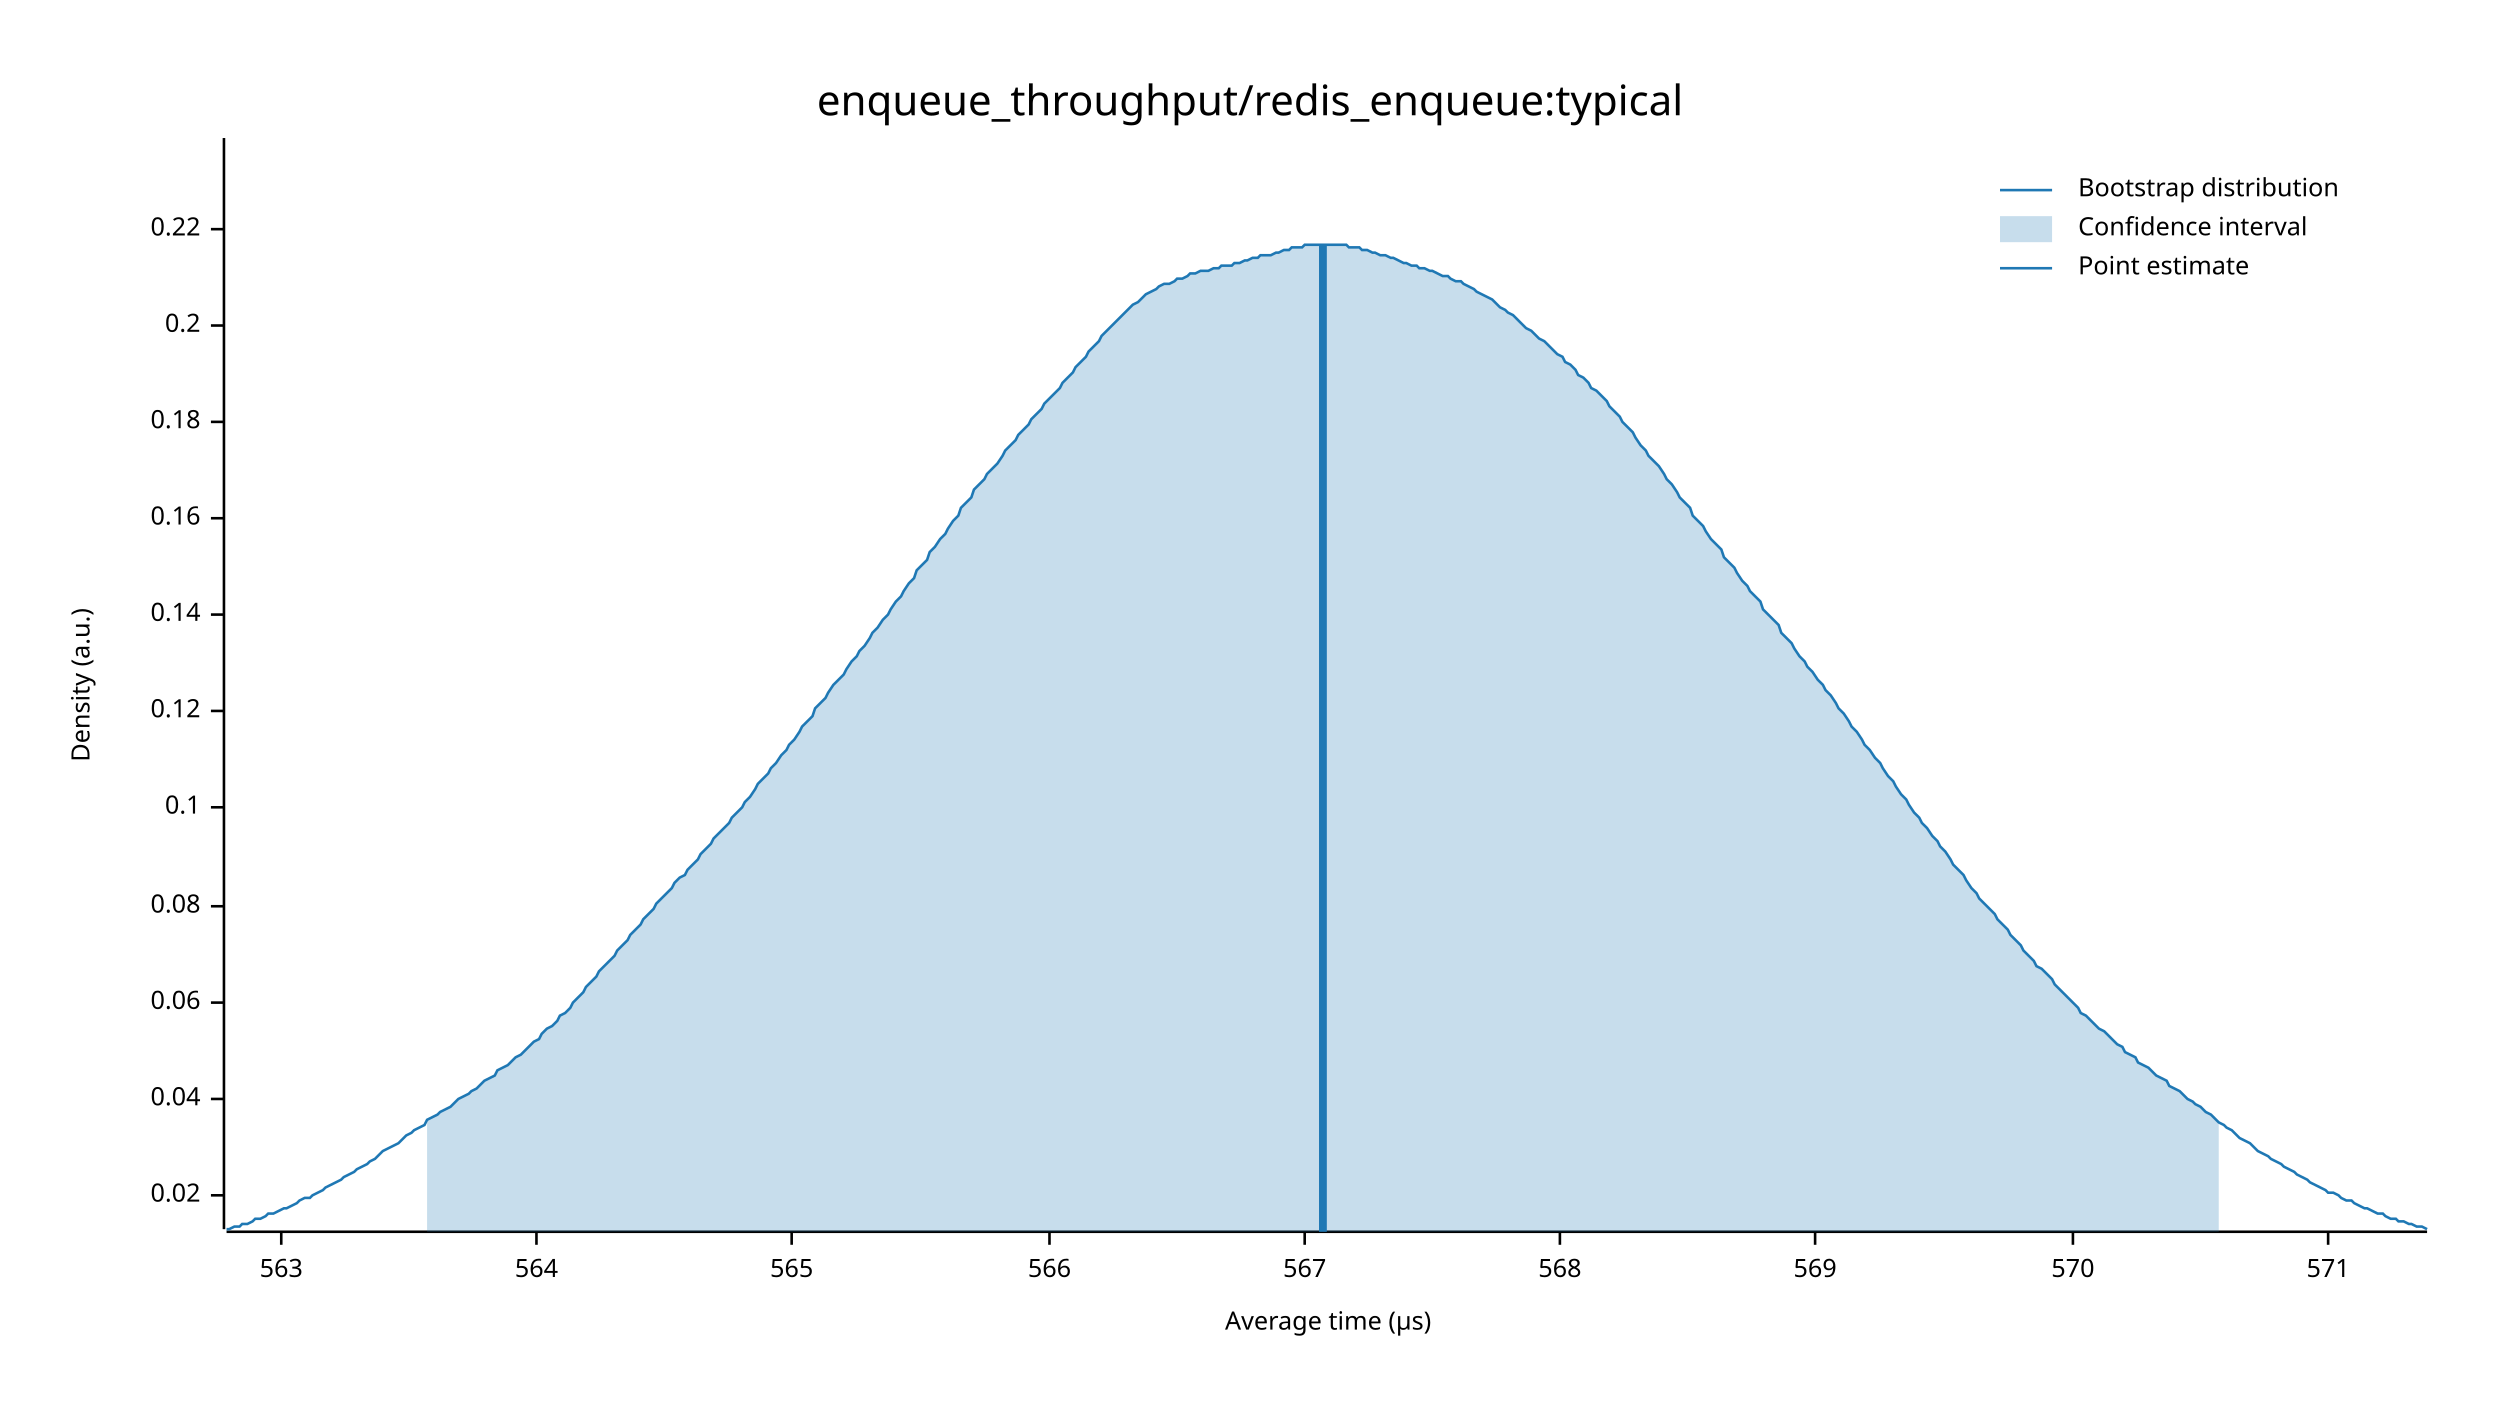
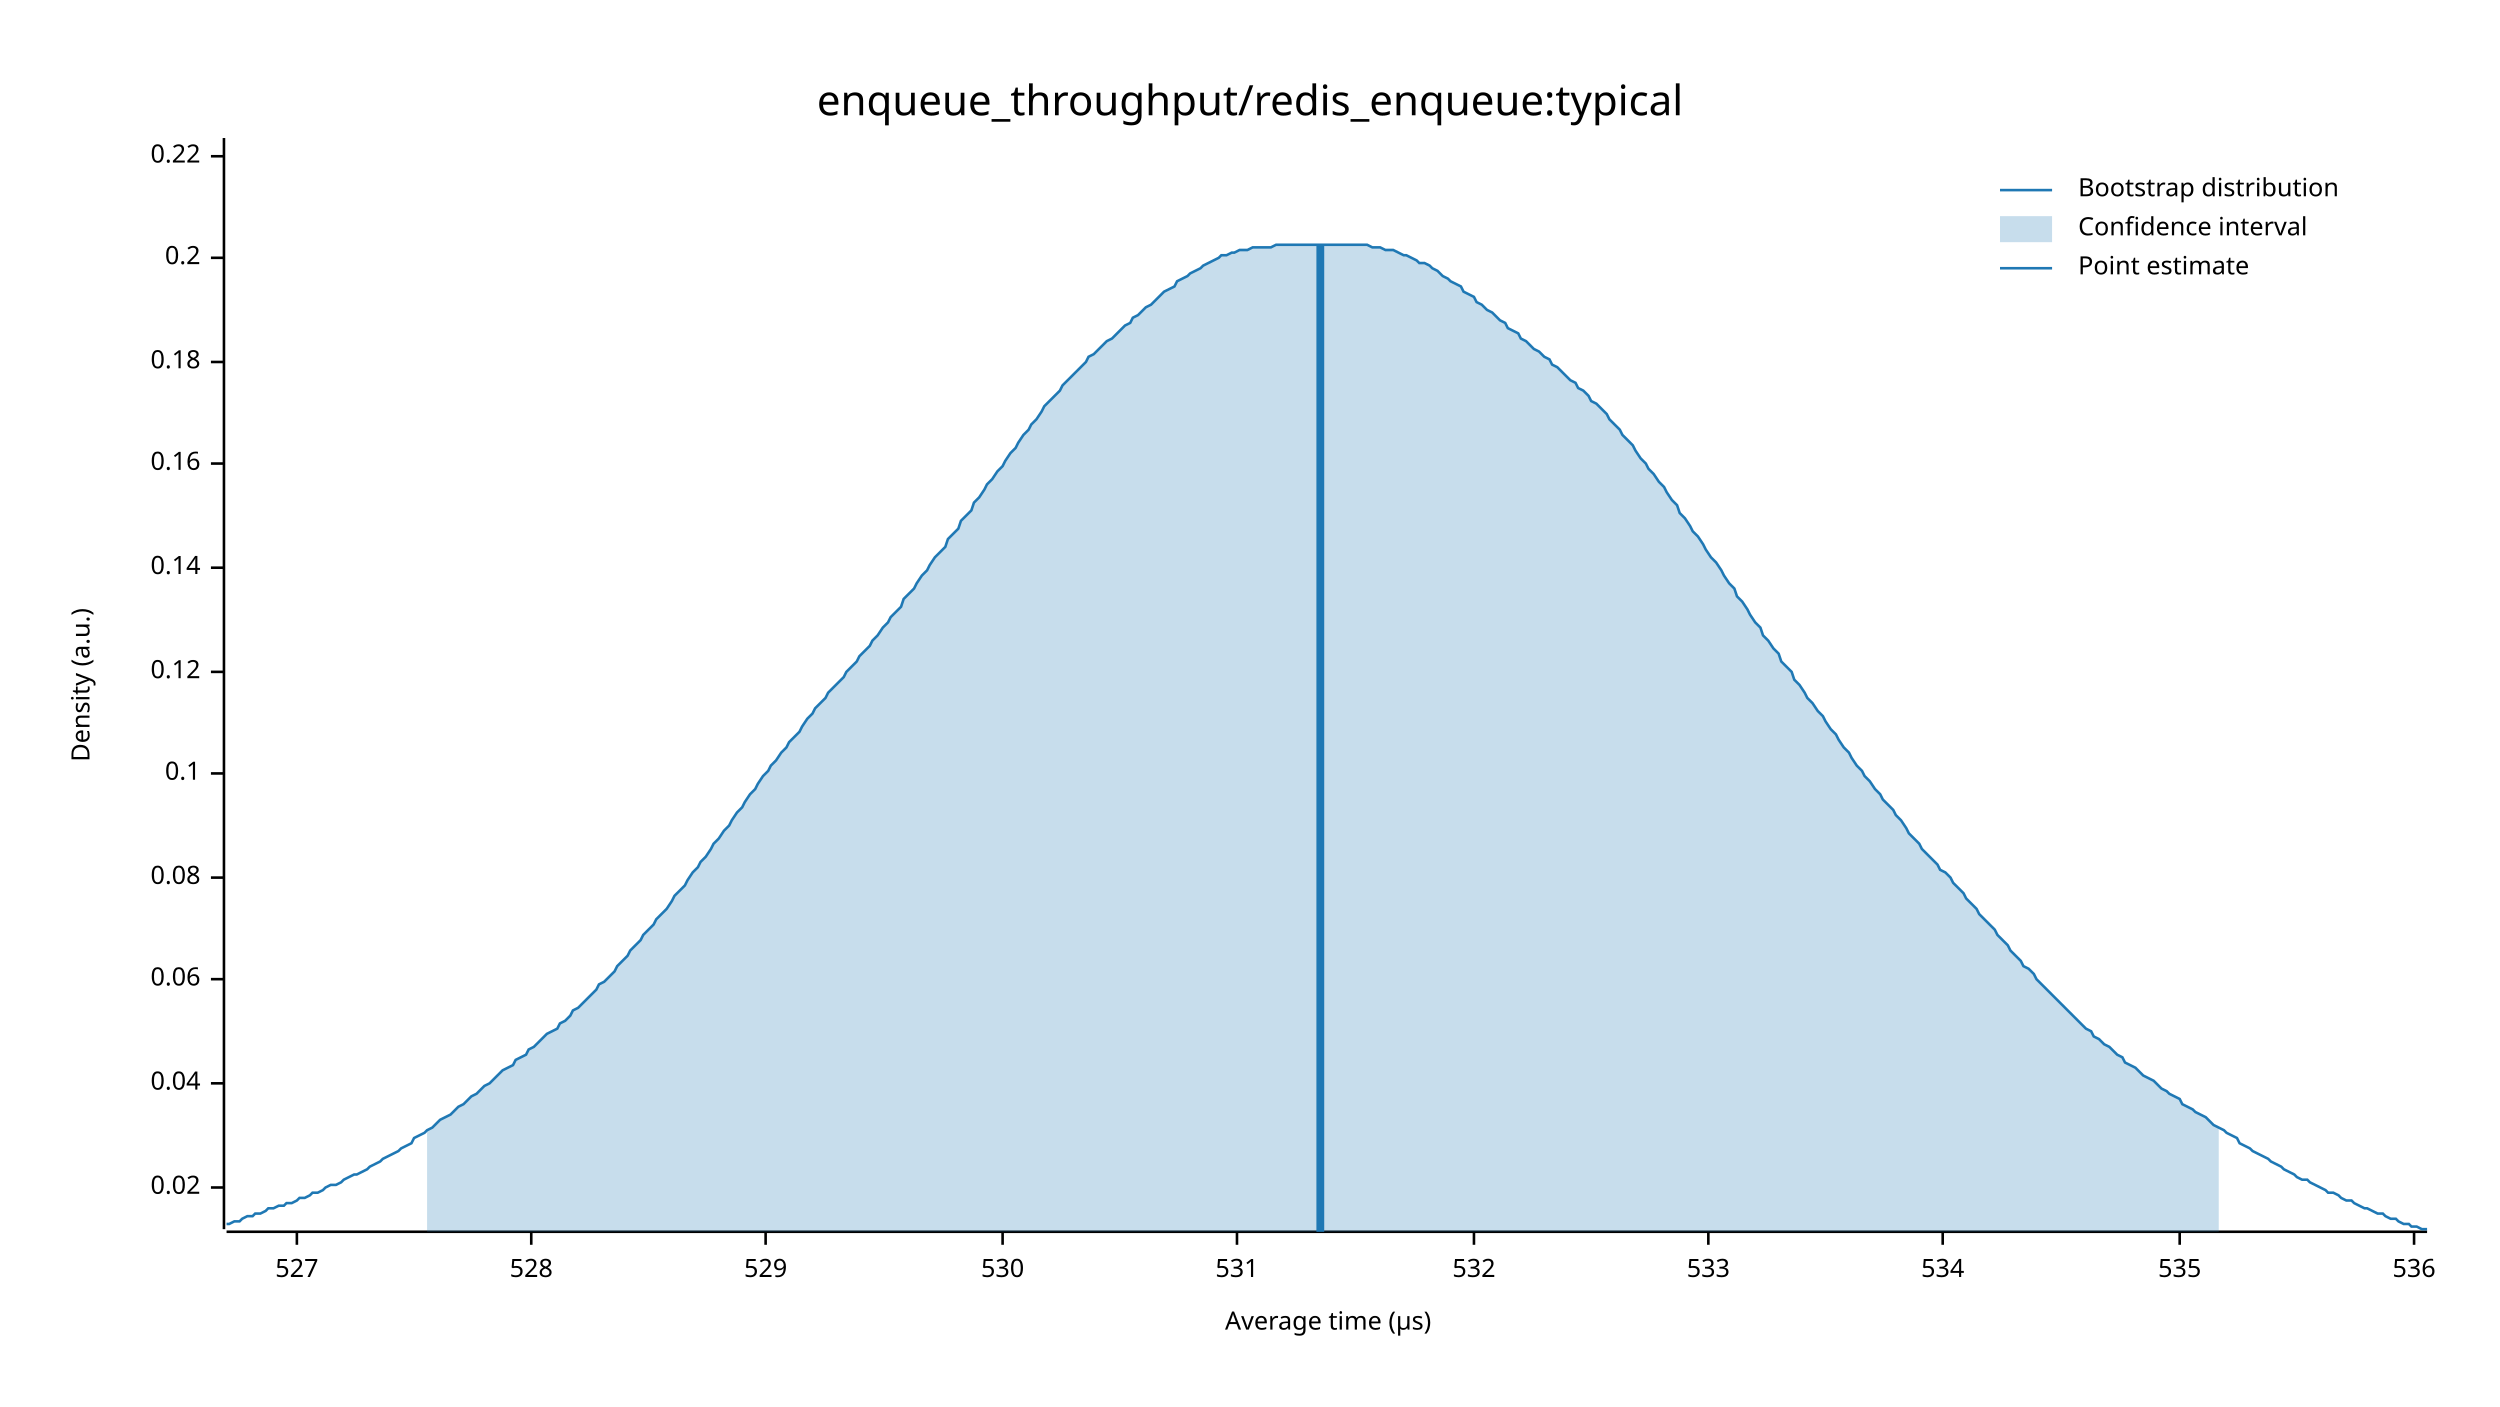
<svg xmlns="http://www.w3.org/2000/svg" width="960" height="540" viewBox="0 0 960 540">
  <text x="480" y="32" dy="0.76em" text-anchor="middle" font-family="sans-serif" font-size="16.129" opacity="1" fill="#000000">
enqueue_throughput/redis_enqueue:typical
</text>
  <text x="27" y="263" dy="0.76em" text-anchor="middle" font-family="sans-serif" font-size="9.677" opacity="1" fill="#000000" transform="rotate(270, 27, 263)">
Density (a.u.)
</text>
  <text x="510" y="513" dy="-0.5ex" text-anchor="middle" font-family="sans-serif" font-size="9.677" opacity="1" fill="#000000">
Average time (µs)
</text>
  <polyline fill="none" opacity="1" stroke="#000000" stroke-width="1" points="86,53 86,472 " />
-   <text x="77" y="459" dy="0.5ex" text-anchor="end" font-family="sans-serif" font-size="9.677" opacity="1" fill="#000000">
+   <text x="77" y="456" dy="0.5ex" text-anchor="end" font-family="sans-serif" font-size="9.677" opacity="1" fill="#000000">
0.02
</text>
-   <polyline fill="none" opacity="1" stroke="#000000" stroke-width="1" points="81,459 86,459 " />
-   <text x="77" y="422" dy="0.5ex" text-anchor="end" font-family="sans-serif" font-size="9.677" opacity="1" fill="#000000">
+   <polyline fill="none" opacity="1" stroke="#000000" stroke-width="1" points="81,456 86,456 " />
+   <text x="77" y="416" dy="0.5ex" text-anchor="end" font-family="sans-serif" font-size="9.677" opacity="1" fill="#000000">
0.04
</text>
-   <polyline fill="none" opacity="1" stroke="#000000" stroke-width="1" points="81,422 86,422 " />
-   <text x="77" y="385" dy="0.5ex" text-anchor="end" font-family="sans-serif" font-size="9.677" opacity="1" fill="#000000">
+   <polyline fill="none" opacity="1" stroke="#000000" stroke-width="1" points="81,416 86,416 " />
+   <text x="77" y="376" dy="0.5ex" text-anchor="end" font-family="sans-serif" font-size="9.677" opacity="1" fill="#000000">
0.06
</text>
-   <polyline fill="none" opacity="1" stroke="#000000" stroke-width="1" points="81,385 86,385 " />
-   <text x="77" y="348" dy="0.5ex" text-anchor="end" font-family="sans-serif" font-size="9.677" opacity="1" fill="#000000">
+   <polyline fill="none" opacity="1" stroke="#000000" stroke-width="1" points="81,376 86,376 " />
+   <text x="77" y="337" dy="0.5ex" text-anchor="end" font-family="sans-serif" font-size="9.677" opacity="1" fill="#000000">
0.08
</text>
-   <polyline fill="none" opacity="1" stroke="#000000" stroke-width="1" points="81,348 86,348 " />
-   <text x="77" y="310" dy="0.5ex" text-anchor="end" font-family="sans-serif" font-size="9.677" opacity="1" fill="#000000">
+   <polyline fill="none" opacity="1" stroke="#000000" stroke-width="1" points="81,337 86,337 " />
+   <text x="77" y="297" dy="0.5ex" text-anchor="end" font-family="sans-serif" font-size="9.677" opacity="1" fill="#000000">
0.1
</text>
-   <polyline fill="none" opacity="1" stroke="#000000" stroke-width="1" points="81,310 86,310 " />
-   <text x="77" y="273" dy="0.5ex" text-anchor="end" font-family="sans-serif" font-size="9.677" opacity="1" fill="#000000">
+   <polyline fill="none" opacity="1" stroke="#000000" stroke-width="1" points="81,297 86,297 " />
+   <text x="77" y="258" dy="0.5ex" text-anchor="end" font-family="sans-serif" font-size="9.677" opacity="1" fill="#000000">
0.12
</text>
-   <polyline fill="none" opacity="1" stroke="#000000" stroke-width="1" points="81,273 86,273 " />
-   <text x="77" y="236" dy="0.5ex" text-anchor="end" font-family="sans-serif" font-size="9.677" opacity="1" fill="#000000">
+   <polyline fill="none" opacity="1" stroke="#000000" stroke-width="1" points="81,258 86,258 " />
+   <text x="77" y="218" dy="0.5ex" text-anchor="end" font-family="sans-serif" font-size="9.677" opacity="1" fill="#000000">
0.14
</text>
-   <polyline fill="none" opacity="1" stroke="#000000" stroke-width="1" points="81,236 86,236 " />
-   <text x="77" y="199" dy="0.5ex" text-anchor="end" font-family="sans-serif" font-size="9.677" opacity="1" fill="#000000">
+   <polyline fill="none" opacity="1" stroke="#000000" stroke-width="1" points="81,218 86,218 " />
+   <text x="77" y="178" dy="0.5ex" text-anchor="end" font-family="sans-serif" font-size="9.677" opacity="1" fill="#000000">
0.16
</text>
-   <polyline fill="none" opacity="1" stroke="#000000" stroke-width="1" points="81,199 86,199 " />
-   <text x="77" y="162" dy="0.5ex" text-anchor="end" font-family="sans-serif" font-size="9.677" opacity="1" fill="#000000">
+   <polyline fill="none" opacity="1" stroke="#000000" stroke-width="1" points="81,178 86,178 " />
+   <text x="77" y="139" dy="0.5ex" text-anchor="end" font-family="sans-serif" font-size="9.677" opacity="1" fill="#000000">
0.18
</text>
-   <polyline fill="none" opacity="1" stroke="#000000" stroke-width="1" points="81,162 86,162 " />
-   <text x="77" y="125" dy="0.5ex" text-anchor="end" font-family="sans-serif" font-size="9.677" opacity="1" fill="#000000">
+   <polyline fill="none" opacity="1" stroke="#000000" stroke-width="1" points="81,139 86,139 " />
+   <text x="77" y="99" dy="0.5ex" text-anchor="end" font-family="sans-serif" font-size="9.677" opacity="1" fill="#000000">
0.2
</text>
-   <polyline fill="none" opacity="1" stroke="#000000" stroke-width="1" points="81,125 86,125 " />
-   <text x="77" y="88" dy="0.5ex" text-anchor="end" font-family="sans-serif" font-size="9.677" opacity="1" fill="#000000">
+   <polyline fill="none" opacity="1" stroke="#000000" stroke-width="1" points="81,99 86,99 " />
+   <text x="77" y="60" dy="0.5ex" text-anchor="end" font-family="sans-serif" font-size="9.677" opacity="1" fill="#000000">
0.22
</text>
-   <polyline fill="none" opacity="1" stroke="#000000" stroke-width="1" points="81,88 86,88 " />
+   <polyline fill="none" opacity="1" stroke="#000000" stroke-width="1" points="81,60 86,60 " />
  <polyline fill="none" opacity="1" stroke="#000000" stroke-width="1" points="87,473 932,473 " />
-   <text x="108" y="483" dy="0.76em" text-anchor="middle" font-family="sans-serif" font-size="9.677" opacity="1" fill="#000000">
- 563
+   <text x="114" y="483" dy="0.76em" text-anchor="middle" font-family="sans-serif" font-size="9.677" opacity="1" fill="#000000">
+ 527
</text>
-   <polyline fill="none" opacity="1" stroke="#000000" stroke-width="1" points="108,473 108,478 " />
-   <text x="206" y="483" dy="0.76em" text-anchor="middle" font-family="sans-serif" font-size="9.677" opacity="1" fill="#000000">
- 564
+   <polyline fill="none" opacity="1" stroke="#000000" stroke-width="1" points="114,473 114,478 " />
+   <text x="204" y="483" dy="0.76em" text-anchor="middle" font-family="sans-serif" font-size="9.677" opacity="1" fill="#000000">
+ 528
</text>
-   <polyline fill="none" opacity="1" stroke="#000000" stroke-width="1" points="206,473 206,478 " />
-   <text x="304" y="483" dy="0.76em" text-anchor="middle" font-family="sans-serif" font-size="9.677" opacity="1" fill="#000000">
- 565
+   <polyline fill="none" opacity="1" stroke="#000000" stroke-width="1" points="204,473 204,478 " />
+   <text x="294" y="483" dy="0.76em" text-anchor="middle" font-family="sans-serif" font-size="9.677" opacity="1" fill="#000000">
+ 529
</text>
-   <polyline fill="none" opacity="1" stroke="#000000" stroke-width="1" points="304,473 304,478 " />
-   <text x="403" y="483" dy="0.76em" text-anchor="middle" font-family="sans-serif" font-size="9.677" opacity="1" fill="#000000">
- 566
+   <polyline fill="none" opacity="1" stroke="#000000" stroke-width="1" points="294,473 294,478 " />
+   <text x="385" y="483" dy="0.76em" text-anchor="middle" font-family="sans-serif" font-size="9.677" opacity="1" fill="#000000">
+ 530
</text>
-   <polyline fill="none" opacity="1" stroke="#000000" stroke-width="1" points="403,473 403,478 " />
-   <text x="501" y="483" dy="0.76em" text-anchor="middle" font-family="sans-serif" font-size="9.677" opacity="1" fill="#000000">
- 567
+   <polyline fill="none" opacity="1" stroke="#000000" stroke-width="1" points="385,473 385,478 " />
+   <text x="475" y="483" dy="0.76em" text-anchor="middle" font-family="sans-serif" font-size="9.677" opacity="1" fill="#000000">
+ 531
</text>
-   <polyline fill="none" opacity="1" stroke="#000000" stroke-width="1" points="501,473 501,478 " />
-   <text x="599" y="483" dy="0.76em" text-anchor="middle" font-family="sans-serif" font-size="9.677" opacity="1" fill="#000000">
- 568
+   <polyline fill="none" opacity="1" stroke="#000000" stroke-width="1" points="475,473 475,478 " />
+   <text x="566" y="483" dy="0.76em" text-anchor="middle" font-family="sans-serif" font-size="9.677" opacity="1" fill="#000000">
+ 532
</text>
-   <polyline fill="none" opacity="1" stroke="#000000" stroke-width="1" points="599,473 599,478 " />
-   <text x="697" y="483" dy="0.76em" text-anchor="middle" font-family="sans-serif" font-size="9.677" opacity="1" fill="#000000">
- 569
+   <polyline fill="none" opacity="1" stroke="#000000" stroke-width="1" points="566,473 566,478 " />
+   <text x="656" y="483" dy="0.76em" text-anchor="middle" font-family="sans-serif" font-size="9.677" opacity="1" fill="#000000">
+ 533
</text>
-   <polyline fill="none" opacity="1" stroke="#000000" stroke-width="1" points="697,473 697,478 " />
-   <text x="796" y="483" dy="0.76em" text-anchor="middle" font-family="sans-serif" font-size="9.677" opacity="1" fill="#000000">
- 570
+   <polyline fill="none" opacity="1" stroke="#000000" stroke-width="1" points="656,473 656,478 " />
+   <text x="746" y="483" dy="0.76em" text-anchor="middle" font-family="sans-serif" font-size="9.677" opacity="1" fill="#000000">
+ 534
</text>
-   <polyline fill="none" opacity="1" stroke="#000000" stroke-width="1" points="796,473 796,478 " />
-   <text x="894" y="483" dy="0.76em" text-anchor="middle" font-family="sans-serif" font-size="9.677" opacity="1" fill="#000000">
- 571
+   <polyline fill="none" opacity="1" stroke="#000000" stroke-width="1" points="746,473 746,478 " />
+   <text x="837" y="483" dy="0.76em" text-anchor="middle" font-family="sans-serif" font-size="9.677" opacity="1" fill="#000000">
+ 535
</text>
-   <polyline fill="none" opacity="1" stroke="#000000" stroke-width="1" points="894,473 894,478 " />
-   <polyline fill="none" opacity="1" stroke="#1F78B4" stroke-width="1" points="87,472 88,472 90,471 92,471 93,470 95,470 97,469 98,468 100,468 102,467 103,466 105,466 107,465 109,464 110,464 112,463 114,462 115,461 117,460 119,460 120,459 122,458 124,457 125,456 127,455 129,454 131,453 132,452 134,451 136,450 137,449 139,448 141,447 142,446 144,445 146,443 147,442 149,441 151,440 153,439 154,438 156,436 158,435 159,434 161,433 163,432 164,430 166,429 168,428 169,427 171,426 173,425 175,423 176,422 178,421 180,420 181,419 183,418 185,416 186,415 188,414 190,413 191,411 193,410 195,409 197,407 198,406 200,405 202,403 203,402 205,400 207,399 208,397 210,395 212,394 214,392 215,390 217,389 219,387 220,385 222,383 224,381 225,379 227,377 229,375 230,373 232,371 234,369 236,367 237,365 239,363 241,361 242,359 244,357 246,355 247,353 249,351 251,349 252,347 254,345 256,343 258,341 259,339 261,337 263,336 264,334 266,332 268,330 269,328 271,326 273,324 274,322 276,320 278,318 280,316 281,314 283,312 285,310 286,308 288,306 290,303 291,301 293,299 295,297 296,295 298,293 300,290 302,288 303,286 305,284 307,281 308,279 310,277 312,275 313,272 315,270 317,268 318,266 320,263 322,261 324,259 325,257 327,254 329,252 330,250 332,248 334,245 335,243 337,241 339,238 341,236 342,234 344,231 346,229 347,227 349,224 351,222 352,219 354,217 356,215 357,212 359,210 361,207 363,205 364,203 366,200 368,198 369,195 371,193 373,191 374,188 376,186 378,184 379,182 381,180 383,178 385,175 386,173 388,171 390,169 391,167 393,165 395,163 396,161 398,159 400,157 401,155 403,153 405,151 407,149 408,147 410,145 412,143 413,141 415,139 417,137 418,135 420,133 422,131 423,129 425,127 427,125 429,123 430,122 432,120 434,118 435,117 437,116 439,114 440,113 442,112 444,111 445,110 447,109 449,109 451,108 452,107 454,107 456,106 457,105 459,105 461,104 462,104 464,104 466,103 468,103 469,102 471,102 473,102 474,101 476,101 478,100 479,100 481,99 483,99 484,98 486,98 488,98 490,97 491,97 493,96 495,96 496,95 498,95 500,95 501,94 503,94 505,94 506,94 508,94 510,94 512,94 513,94 515,94 517,94 518,95 520,95 522,95 523,96 525,96 527,97 528,97 530,98 532,98 534,99 535,99 537,100 539,101 540,101 542,102 544,102 545,103 547,103 549,104 550,104 552,105 554,106 556,106 557,107 559,108 561,108 562,109 564,110 566,111 567,112 569,113 571,114 573,115 574,116 576,118 578,119 579,120 581,121 583,123 584,124 586,126 588,127 589,128 591,130 593,131 595,133 596,134 598,136 600,137 601,139 603,140 605,142 606,144 608,145 610,147 611,149 613,150 615,152 617,154 618,156 620,158 622,160 623,162 625,164 627,166 628,168 630,171 632,173 633,175 635,177 637,179 639,182 640,184 642,186 644,189 645,191 647,193 649,195 650,198 652,200 654,202 655,204 657,207 659,209 661,211 662,214 664,216 666,218 667,220 669,223 671,225 672,227 674,229 676,231 677,234 679,236 681,238 683,240 684,243 686,245 688,247 689,249 691,252 693,254 694,256 696,258 698,261 700,263 701,265 703,267 705,270 706,272 708,274 710,277 711,279 713,281 715,284 716,286 718,288 720,291 722,293 723,295 725,298 727,300 728,302 730,305 732,307 733,309 735,312 737,314 738,316 740,318 742,321 744,323 745,325 747,327 749,330 750,332 752,334 754,336 755,338 757,341 759,343 760,345 762,347 764,349 766,351 767,353 769,355 771,357 772,359 774,361 776,363 777,365 779,367 781,369 782,371 784,372 786,374 788,376 789,378 791,380 793,382 794,383 796,385 798,387 799,389 801,390 803,392 804,393 806,395 808,396 810,398 811,399 813,401 815,402 816,404 818,405 820,406 821,408 823,409 825,410 827,412 828,413 830,414 832,415 833,417 835,418 837,419 838,420 840,422 842,423 843,424 845,425 847,427 849,428 850,429 852,431 854,432 855,433 857,434 859,436 860,437 862,438 864,439 865,440 867,442 869,443 871,444 872,445 874,446 876,447 877,448 879,449 881,450 882,451 884,452 886,453 887,454 889,455 891,456 893,457 894,458 896,458 898,459 899,460 901,461 903,461 904,462 906,463 908,464 909,464 911,465 913,466 915,466 916,467 918,468 920,468 921,469 923,469 925,470 926,470 928,471 930,471 932,472 " />
-   <polygon opacity="0.25" fill="#1F78B4" points="164,430 166,429 168,428 169,427 171,426 173,425 175,423 176,422 178,421 180,420 181,419 183,418 185,416 186,415 188,414 190,413 191,411 193,410 195,409 197,407 198,406 200,405 202,403 203,402 205,400 207,399 208,397 210,395 212,394 214,392 215,390 217,389 219,387 220,385 222,383 224,381 225,379 227,377 229,375 230,373 232,371 234,369 236,367 237,365 239,363 241,361 242,359 244,357 246,355 247,353 249,351 251,349 252,347 254,345 256,343 258,341 259,339 261,337 263,336 264,334 266,332 268,330 269,328 271,326 273,324 274,322 276,320 278,318 280,316 281,314 283,312 285,310 286,308 288,306 290,303 291,301 293,299 295,297 296,295 298,293 300,290 302,288 303,286 305,284 307,281 308,279 310,277 312,275 313,272 315,270 317,268 318,266 320,263 322,261 324,259 325,257 327,254 329,252 330,250 332,248 334,245 335,243 337,241 339,238 341,236 342,234 344,231 346,229 347,227 349,224 351,222 352,219 354,217 356,215 357,212 359,210 361,207 363,205 364,203 366,200 368,198 369,195 371,193 373,191 374,188 376,186 378,184 379,182 381,180 383,178 385,175 386,173 388,171 390,169 391,167 393,165 395,163 396,161 398,159 400,157 401,155 403,153 405,151 407,149 408,147 410,145 412,143 413,141 415,139 417,137 418,135 420,133 422,131 423,129 425,127 427,125 429,123 430,122 432,120 434,118 435,117 437,116 439,114 440,113 442,112 444,111 445,110 447,109 449,109 451,108 452,107 454,107 456,106 457,105 459,105 461,104 462,104 464,104 466,103 468,103 469,102 471,102 473,102 474,101 476,101 478,100 479,100 481,99 483,99 484,98 486,98 488,98 490,97 491,97 493,96 495,96 496,95 498,95 500,95 501,94 503,94 505,94 506,94 508,94 510,94 512,94 513,94 515,94 517,94 518,95 520,95 522,95 523,96 525,96 527,97 528,97 530,98 532,98 534,99 535,99 537,100 539,101 540,101 542,102 544,102 545,103 547,103 549,104 550,104 552,105 554,106 556,106 557,107 559,108 561,108 562,109 564,110 566,111 567,112 569,113 571,114 573,115 574,116 576,118 578,119 579,120 581,121 583,123 584,124 586,126 588,127 589,128 591,130 593,131 595,133 596,134 598,136 600,137 601,139 603,140 605,142 606,144 608,145 610,147 611,149 613,150 615,152 617,154 618,156 620,158 622,160 623,162 625,164 627,166 628,168 630,171 632,173 633,175 635,177 637,179 639,182 640,184 642,186 644,189 645,191 647,193 649,195 650,198 652,200 654,202 655,204 657,207 659,209 661,211 662,214 664,216 666,218 667,220 669,223 671,225 672,227 674,229 676,231 677,234 679,236 681,238 683,240 684,243 686,245 688,247 689,249 691,252 693,254 694,256 696,258 698,261 700,263 701,265 703,267 705,270 706,272 708,274 710,277 711,279 713,281 715,284 716,286 718,288 720,291 722,293 723,295 725,298 727,300 728,302 730,305 732,307 733,309 735,312 737,314 738,316 740,318 742,321 744,323 745,325 747,327 749,330 750,332 752,334 754,336 755,338 757,341 759,343 760,345 762,347 764,349 766,351 767,353 769,355 771,357 772,359 774,361 776,363 777,365 779,367 781,369 782,371 784,372 786,374 788,376 789,378 791,380 793,382 794,383 796,385 798,387 799,389 801,390 803,392 804,393 806,395 808,396 810,398 811,399 813,401 815,402 816,404 818,405 820,406 821,408 823,409 825,410 827,412 828,413 830,414 832,415 833,417 835,418 837,419 838,420 840,422 842,423 843,424 845,425 847,427 849,428 850,429 852,431 852,473 164,473 " />
-   <polyline fill="none" opacity="1" stroke="#1F78B4" stroke-width="3" points="508,473 508,94 " />
+   <polyline fill="none" opacity="1" stroke="#000000" stroke-width="1" points="837,473 837,478 " />
+   <text x="927" y="483" dy="0.76em" text-anchor="middle" font-family="sans-serif" font-size="9.677" opacity="1" fill="#000000">
+ 536
+ </text>
+   <polyline fill="none" opacity="1" stroke="#000000" stroke-width="1" points="927,473 927,478 " />
+   <polyline fill="none" opacity="1" stroke="#1F78B4" stroke-width="1" points="87,470 88,470 90,469 92,469 93,468 95,467 97,467 98,466 100,466 102,465 103,464 105,464 107,463 109,463 110,462 112,462 114,461 115,460 117,460 119,459 120,458 122,458 124,457 125,456 127,455 129,455 131,454 132,453 134,452 136,451 137,451 139,450 141,449 142,448 144,447 146,446 147,445 149,444 151,443 153,442 154,441 156,440 158,439 159,437 161,436 163,435 164,434 166,433 168,431 169,430 171,429 173,428 175,426 176,425 178,424 180,422 181,421 183,420 185,418 186,417 188,416 190,414 191,413 193,411 195,410 197,409 198,407 200,406 202,405 203,403 205,402 207,400 208,399 210,397 212,396 214,395 215,393 217,392 219,390 220,388 222,387 224,385 225,384 227,382 229,380 230,378 232,377 234,375 236,373 237,371 239,369 241,367 242,365 244,363 246,361 247,359 249,357 251,355 252,353 254,351 256,349 258,346 259,344 261,342 263,340 264,338 266,335 268,333 269,331 271,329 273,326 274,324 276,322 278,319 280,317 281,315 283,312 285,310 286,308 288,305 290,303 291,301 293,298 295,296 296,294 298,292 300,289 302,287 303,285 305,283 307,281 308,279 310,276 312,274 313,272 315,270 317,268 318,266 320,264 322,262 324,260 325,258 327,256 329,254 330,252 332,250 334,248 335,246 337,244 339,241 341,239 342,237 344,235 346,233 347,230 349,228 351,226 352,224 354,221 356,219 357,217 359,214 361,212 363,210 364,207 366,205 368,203 369,200 371,198 373,196 374,193 376,191 378,188 379,186 381,184 383,181 385,179 386,177 388,174 390,172 391,170 393,167 395,165 396,163 398,161 400,158 401,156 403,154 405,152 407,150 408,148 410,146 412,144 413,143 415,141 417,139 418,137 420,136 422,134 423,133 425,131 427,130 429,128 430,127 432,125 434,124 435,122 437,121 439,119 440,118 442,117 444,115 445,114 447,112 449,111 451,110 452,108 454,107 456,106 457,105 459,104 461,103 462,102 464,101 466,100 468,99 469,98 471,98 473,97 474,97 476,96 478,96 479,96 481,95 483,95 484,95 486,95 488,95 490,94 491,94 493,94 495,94 496,94 498,94 500,94 501,94 503,94 505,94 506,94 508,94 510,94 512,94 513,94 515,94 517,94 518,94 520,94 522,94 523,94 525,94 527,95 528,95 530,95 532,96 534,96 535,96 537,97 539,98 540,98 542,99 544,100 545,101 547,101 549,102 550,103 552,104 554,106 556,107 557,108 559,109 561,110 562,112 564,113 566,114 567,116 569,117 571,119 573,120 574,121 576,123 578,124 579,126 581,127 583,128 584,130 586,131 588,133 589,134 591,135 593,137 595,138 596,140 598,141 600,143 601,144 603,146 605,147 606,149 608,150 610,152 611,154 613,155 615,157 617,159 618,161 620,163 622,165 623,167 625,169 627,171 628,173 630,176 632,178 633,180 635,182 637,185 639,187 640,189 642,192 644,194 645,197 647,199 649,202 650,204 652,206 654,209 655,211 657,214 659,216 661,219 662,221 664,224 666,226 667,229 669,231 671,234 672,236 674,239 676,241 677,244 679,246 681,249 683,251 684,254 686,256 688,258 689,261 691,263 693,266 694,268 696,270 698,273 700,275 701,277 703,280 705,282 706,284 708,287 710,289 711,291 713,294 715,296 716,298 718,300 720,303 722,305 723,307 725,309 727,311 728,313 730,315 732,318 733,320 735,322 737,324 738,326 740,328 742,330 744,332 745,334 747,335 749,337 750,339 752,341 754,343 755,345 757,347 759,349 760,351 762,353 764,355 766,357 767,359 769,361 771,363 772,365 774,367 776,369 777,371 779,372 781,374 782,376 784,378 786,380 788,382 789,383 791,385 793,387 794,388 796,390 798,392 799,393 801,395 803,396 804,398 806,399 808,401 810,402 811,403 813,405 815,406 816,408 818,409 820,410 821,411 823,413 825,414 827,415 828,416 830,418 832,419 833,420 835,421 837,422 838,424 840,425 842,426 843,427 845,428 847,429 849,431 850,432 852,433 854,434 855,435 857,436 859,437 860,439 862,440 864,441 865,442 867,443 869,444 871,445 872,446 874,447 876,448 877,449 879,450 881,451 882,452 884,453 886,453 887,454 889,455 891,456 893,457 894,458 896,458 898,459 899,460 901,461 903,461 904,462 906,463 908,464 909,464 911,465 913,466 915,466 916,467 918,468 920,468 921,469 923,470 925,470 926,471 928,471 930,472 932,472 " />
+   <polygon opacity="0.25" fill="#1F78B4" points="164,434 166,433 168,431 169,430 171,429 173,428 175,426 176,425 178,424 180,422 181,421 183,420 185,418 186,417 188,416 190,414 191,413 193,411 195,410 197,409 198,407 200,406 202,405 203,403 205,402 207,400 208,399 210,397 212,396 214,395 215,393 217,392 219,390 220,388 222,387 224,385 225,384 227,382 229,380 230,378 232,377 234,375 236,373 237,371 239,369 241,367 242,365 244,363 246,361 247,359 249,357 251,355 252,353 254,351 256,349 258,346 259,344 261,342 263,340 264,338 266,335 268,333 269,331 271,329 273,326 274,324 276,322 278,319 280,317 281,315 283,312 285,310 286,308 288,305 290,303 291,301 293,298 295,296 296,294 298,292 300,289 302,287 303,285 305,283 307,281 308,279 310,276 312,274 313,272 315,270 317,268 318,266 320,264 322,262 324,260 325,258 327,256 329,254 330,252 332,250 334,248 335,246 337,244 339,241 341,239 342,237 344,235 346,233 347,230 349,228 351,226 352,224 354,221 356,219 357,217 359,214 361,212 363,210 364,207 366,205 368,203 369,200 371,198 373,196 374,193 376,191 378,188 379,186 381,184 383,181 385,179 386,177 388,174 390,172 391,170 393,167 395,165 396,163 398,161 400,158 401,156 403,154 405,152 407,150 408,148 410,146 412,144 413,143 415,141 417,139 418,137 420,136 422,134 423,133 425,131 427,130 429,128 430,127 432,125 434,124 435,122 437,121 439,119 440,118 442,117 444,115 445,114 447,112 449,111 451,110 452,108 454,107 456,106 457,105 459,104 461,103 462,102 464,101 466,100 468,99 469,98 471,98 473,97 474,97 476,96 478,96 479,96 481,95 483,95 484,95 486,95 488,95 490,94 491,94 493,94 495,94 496,94 498,94 500,94 501,94 503,94 505,94 506,94 508,94 510,94 512,94 513,94 515,94 517,94 518,94 520,94 522,94 523,94 525,94 527,95 528,95 530,95 532,96 534,96 535,96 537,97 539,98 540,98 542,99 544,100 545,101 547,101 549,102 550,103 552,104 554,106 556,107 557,108 559,109 561,110 562,112 564,113 566,114 567,116 569,117 571,119 573,120 574,121 576,123 578,124 579,126 581,127 583,128 584,130 586,131 588,133 589,134 591,135 593,137 595,138 596,140 598,141 600,143 601,144 603,146 605,147 606,149 608,150 610,152 611,154 613,155 615,157 617,159 618,161 620,163 622,165 623,167 625,169 627,171 628,173 630,176 632,178 633,180 635,182 637,185 639,187 640,189 642,192 644,194 645,197 647,199 649,202 650,204 652,206 654,209 655,211 657,214 659,216 661,219 662,221 664,224 666,226 667,229 669,231 671,234 672,236 674,239 676,241 677,244 679,246 681,249 683,251 684,254 686,256 688,258 689,261 691,263 693,266 694,268 696,270 698,273 700,275 701,277 703,280 705,282 706,284 708,287 710,289 711,291 713,294 715,296 716,298 718,300 720,303 722,305 723,307 725,309 727,311 728,313 730,315 732,318 733,320 735,322 737,324 738,326 740,328 742,330 744,332 745,334 747,335 749,337 750,339 752,341 754,343 755,345 757,347 759,349 760,351 762,353 764,355 766,357 767,359 769,361 771,363 772,365 774,367 776,369 777,371 779,372 781,374 782,376 784,378 786,380 788,382 789,383 791,385 793,387 794,388 796,390 798,392 799,393 801,395 803,396 804,398 806,399 808,401 810,402 811,403 813,405 815,406 816,408 818,409 820,410 821,411 823,413 825,414 827,415 828,416 830,418 832,419 833,420 835,421 837,422 838,424 840,425 842,426 843,427 845,428 847,429 849,431 850,432 852,433 852,473 164,473 " />
+   <polyline fill="none" opacity="1" stroke="#1F78B4" stroke-width="3" points="507,473 507,94 " />
  <text x="798" y="68" dy="0.76em" text-anchor="start" font-family="sans-serif" font-size="9.677" opacity="1" fill="#000000">
Bootstrap distribution
</text>
  <text x="798" y="83" dy="0.76em" text-anchor="start" font-family="sans-serif" font-size="9.677" opacity="1" fill="#000000">
Confidence interval
</text>
  <text x="798" y="98" dy="0.76em" text-anchor="start" font-family="sans-serif" font-size="9.677" opacity="1" fill="#000000">
Point estimate
</text>
  <polyline fill="none" opacity="1" stroke="#1F78B4" stroke-width="1" points="768,73 788,73 " />
  <rect x="768" y="83" width="20" height="10" opacity="0.25" fill="#1F78B4" stroke="none" />
  <polyline fill="none" opacity="1" stroke="#1F78B4" stroke-width="1" points="768,103 788,103 " />
</svg>
